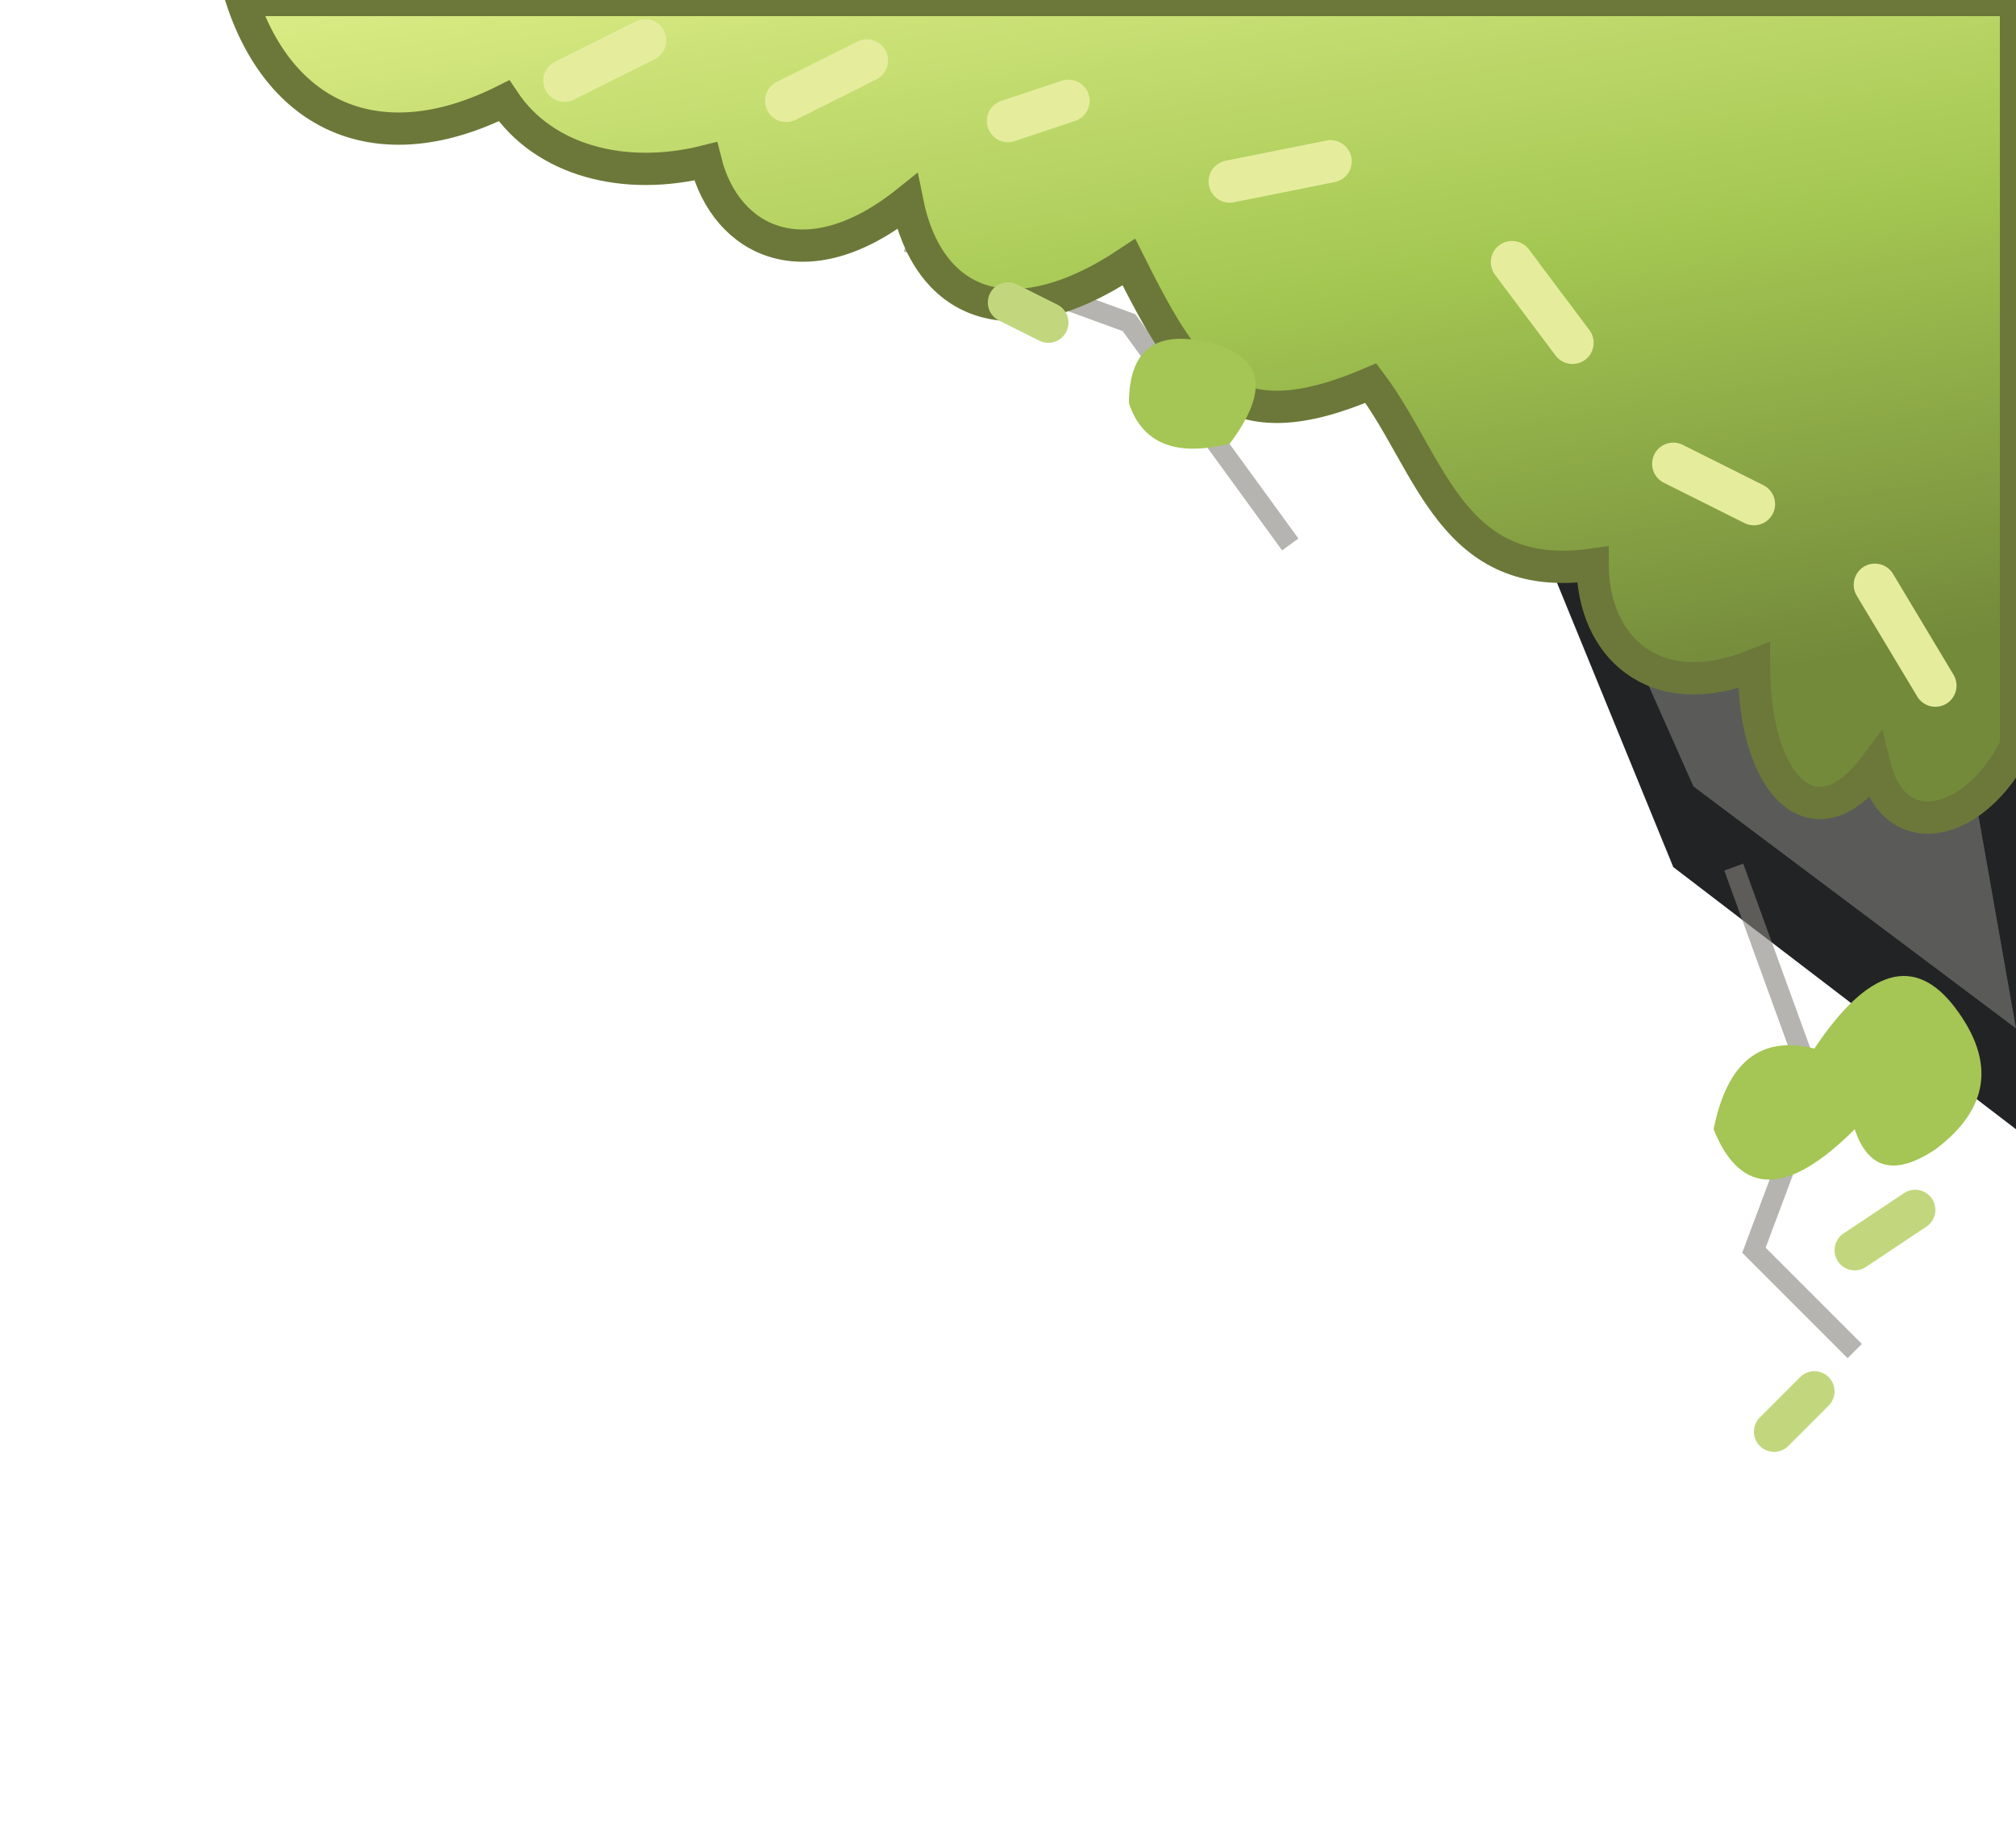
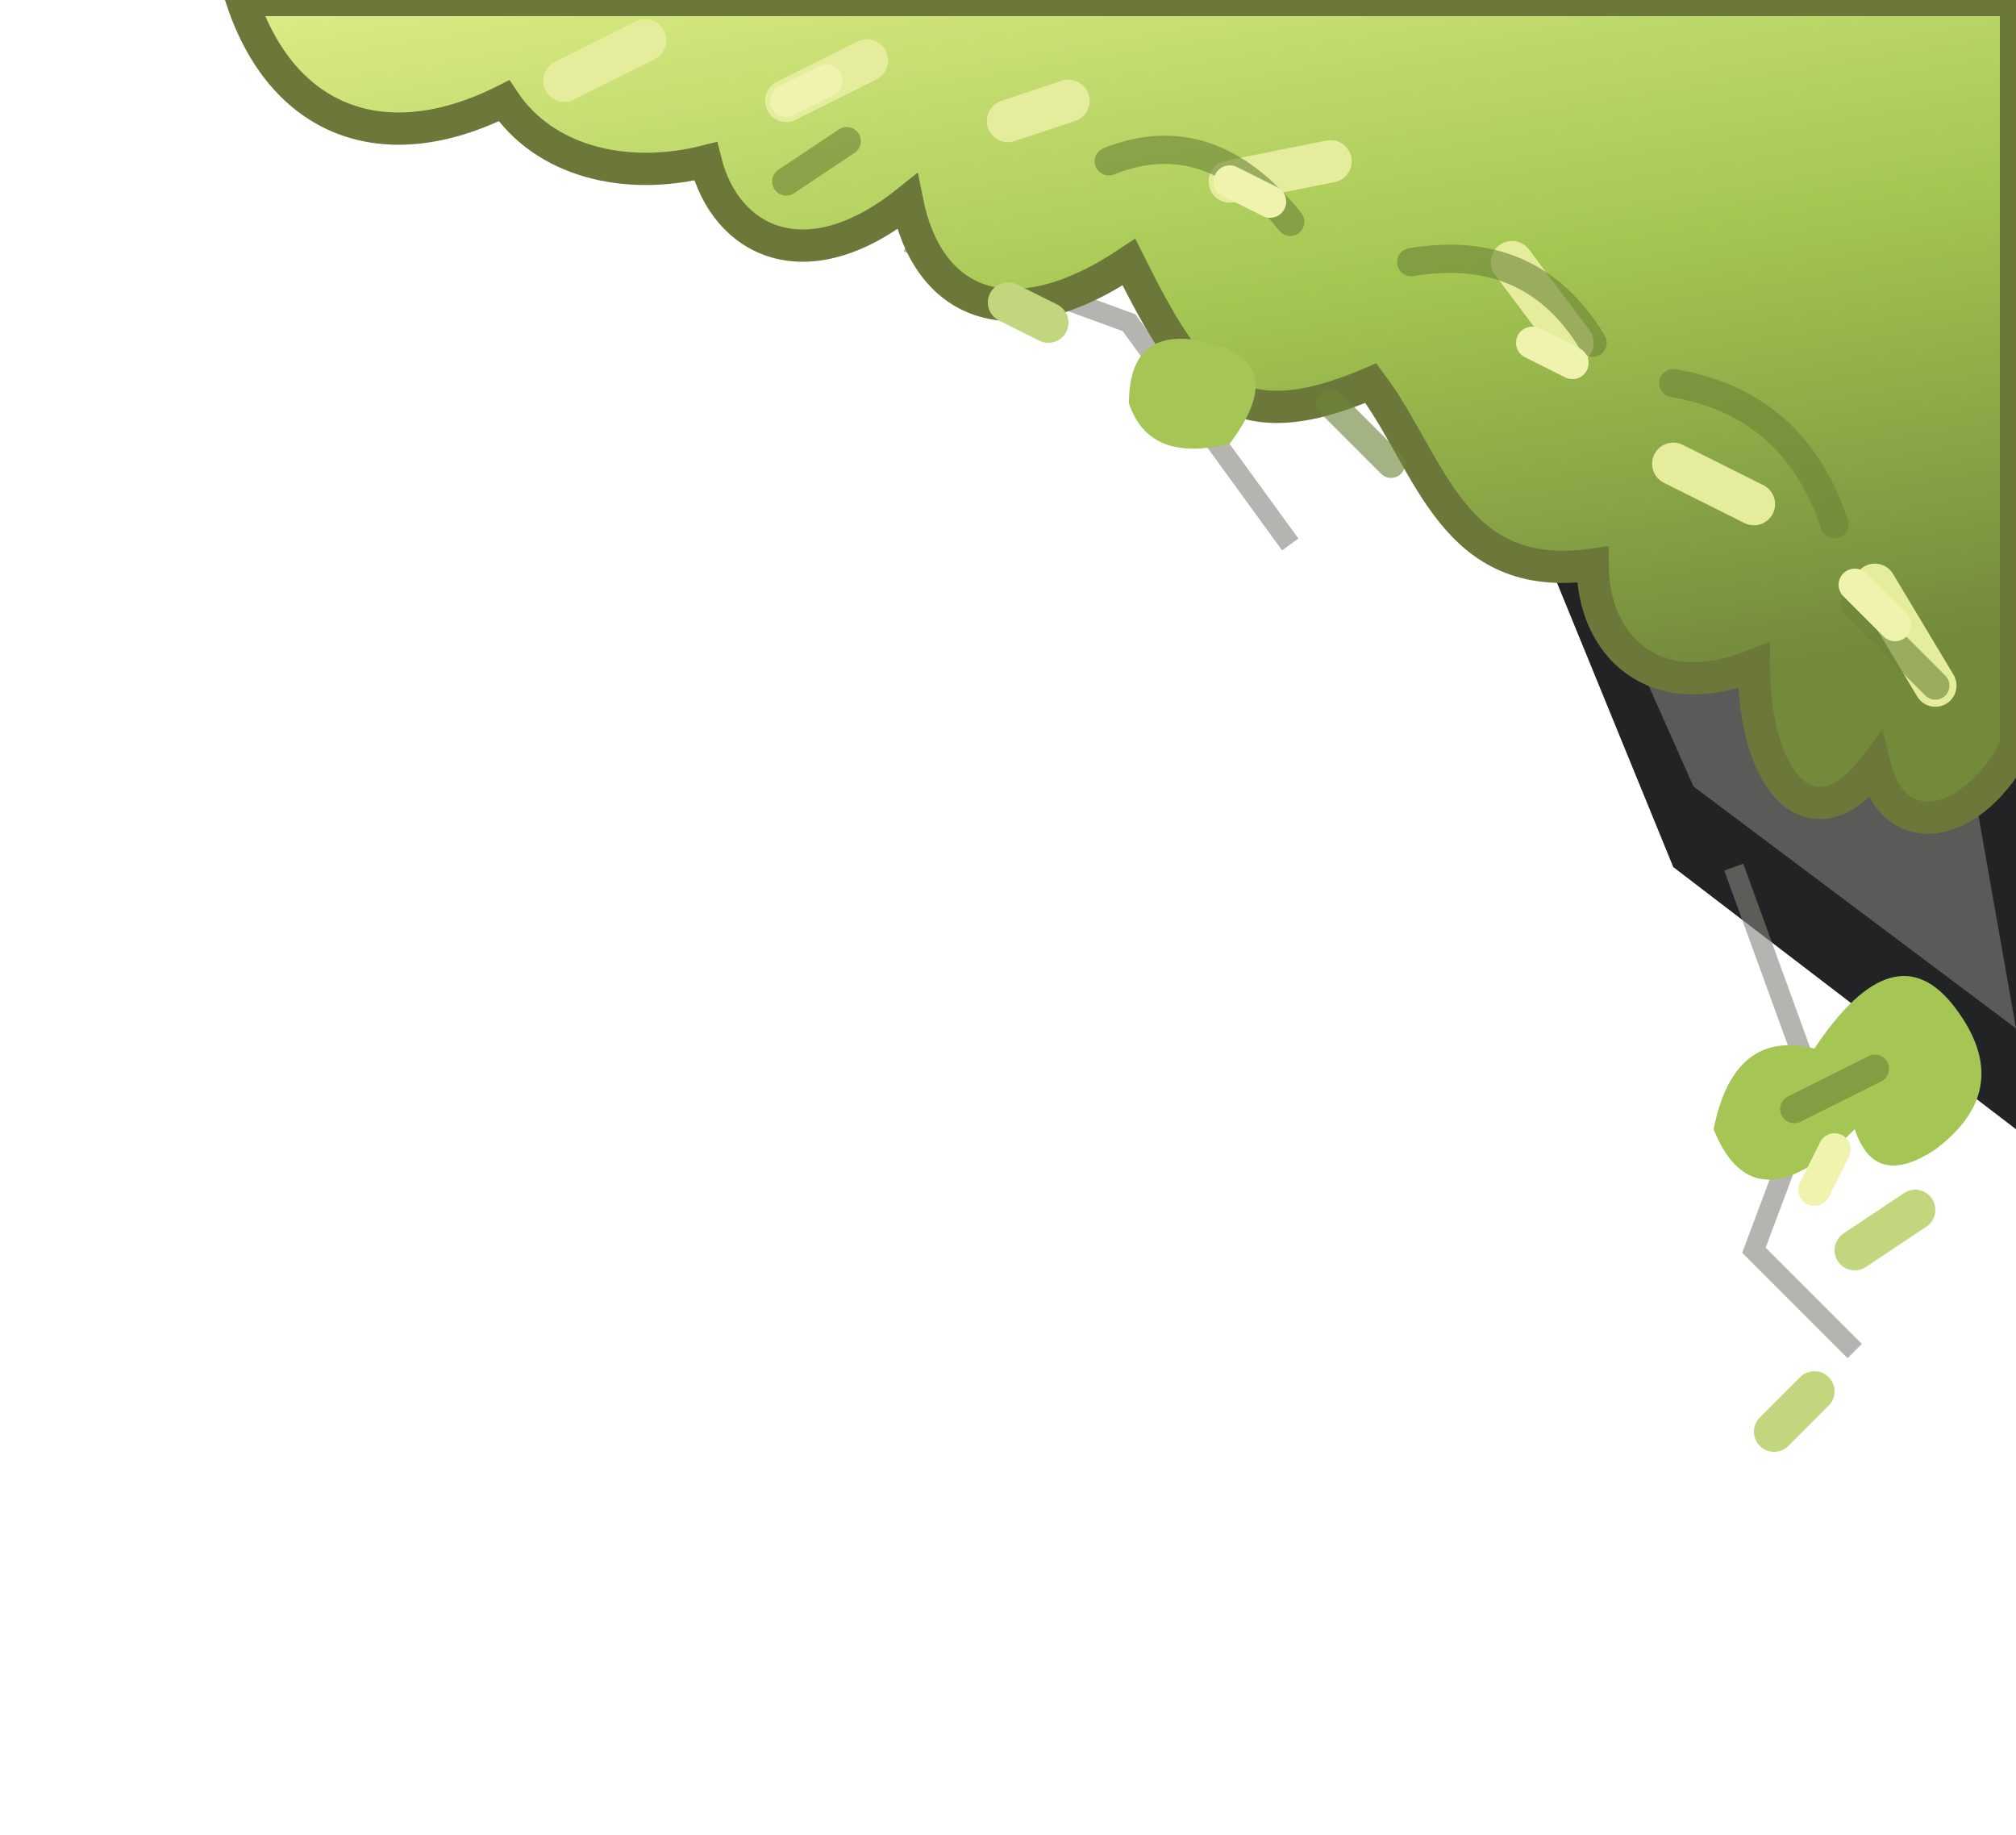
<svg xmlns="http://www.w3.org/2000/svg" viewBox="0 0 100 91" fill="none">
  <defs>
    <linearGradient id="lichen" x1="0" x2=".35" y1="0" y2="1" gradientUnits="objectBoundingBox">
      <stop stop-color="#dbec86" />
      <stop offset=".5" stop-color="#a4c752" />
      <stop offset="1" stop-color="#738a3b" />
    </linearGradient>
  </defs>
  <path d="m19 0 17 8 16-1 13 12 9 2 9 22 17 13V0Z" fill="#222325" />
  <path d="m34 1 20 6 12 12 10 2 8 18 16 12-3-17-13-18-6-9L67 0Z" fill="#5a5b59" />
  <path d="m48 0 7 5 12-1 7 9 10 1 4 10 12 9V0Z" fill="#76776e" />
  <path d="m86 43 4 11-3 8 5 5m-47-55 11 4 8 11" stroke="#85827c" opacity=".6" />
  <path d="M12 0h88v37c-2 4-6 5-7 1-3 4-6 1-6-5-5 2-8-1-8-5-7 1-8-5-11-9-7 3-9 0-12-6-6 4-10 2-11-3-5 4-9 2-10-2-4 1-8 0-10-3-6 3-11 1-13-5Z" fill="url(#lichen)" stroke="#6c7839" stroke-width="1.6" />
  <path d="m28 4 4-2m7 3 4-2m7 3 3-1m8 4 5-1m9 5 3 4m5 6 4 2m6 4 3 5" stroke="#e5ed9d" stroke-width="2.1" stroke-linecap="round" />
  <path d="M85 56q1-5 5-4 4-6 7-2t-1 7q-3 2-4-1-5 5-7 0ZM56 20q0-4 4-3t1 5q-4 1-5-2Z" fill="#a5c555" />
  <path d="m92 62 3-2m-7 11 2-2m-40-54 2 1" stroke="#c2d77d" stroke-width="2" stroke-linecap="round" />
+   <path d="M55 8q5-2 9 3m6 2q6-1 9 4m4 2q6 1 8 7m1 4 4 4m-57-25 3-2m24 13 3 3m20 32 4-2" stroke="#6d8538" stroke-opacity=".62" stroke-width="1.4" stroke-linecap="round" />
+   <path d="m39 5 2-1m20 5 2 1m13 7 2 1m14 11 2 2m-4 28 1-2" stroke="#f0f3ae" stroke-width="1.6" stroke-linecap="round" />
</svg>
